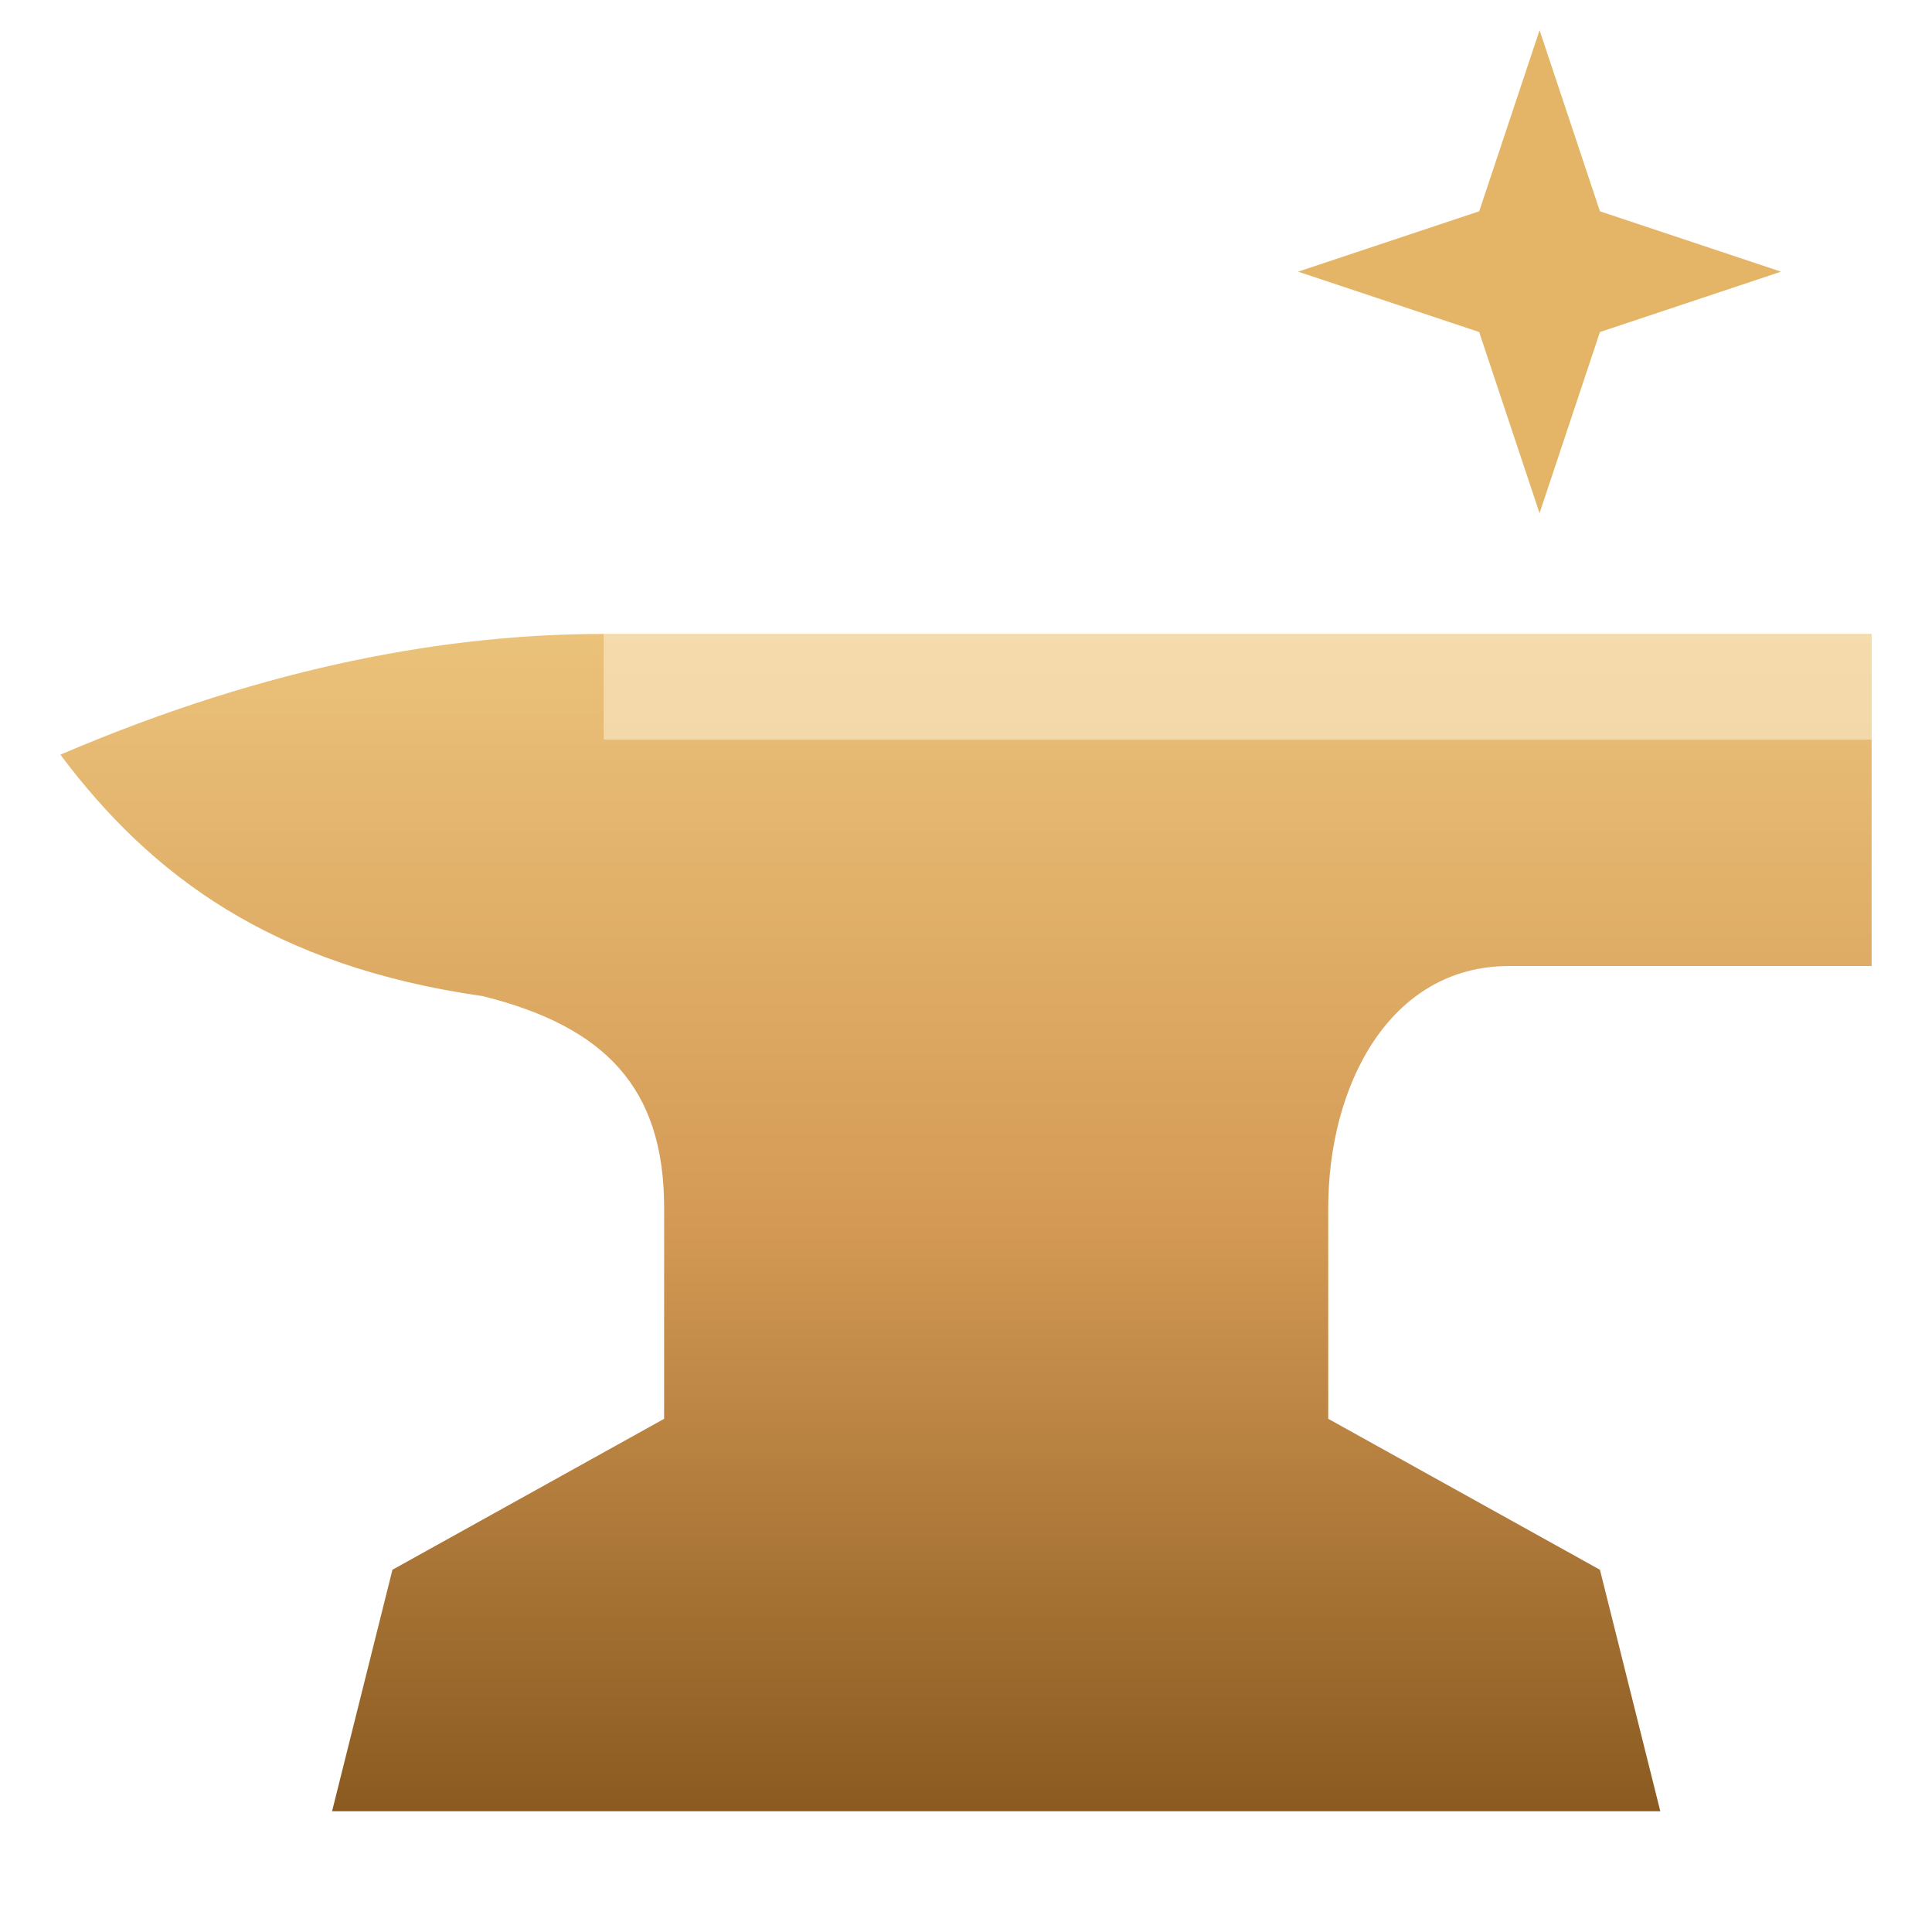
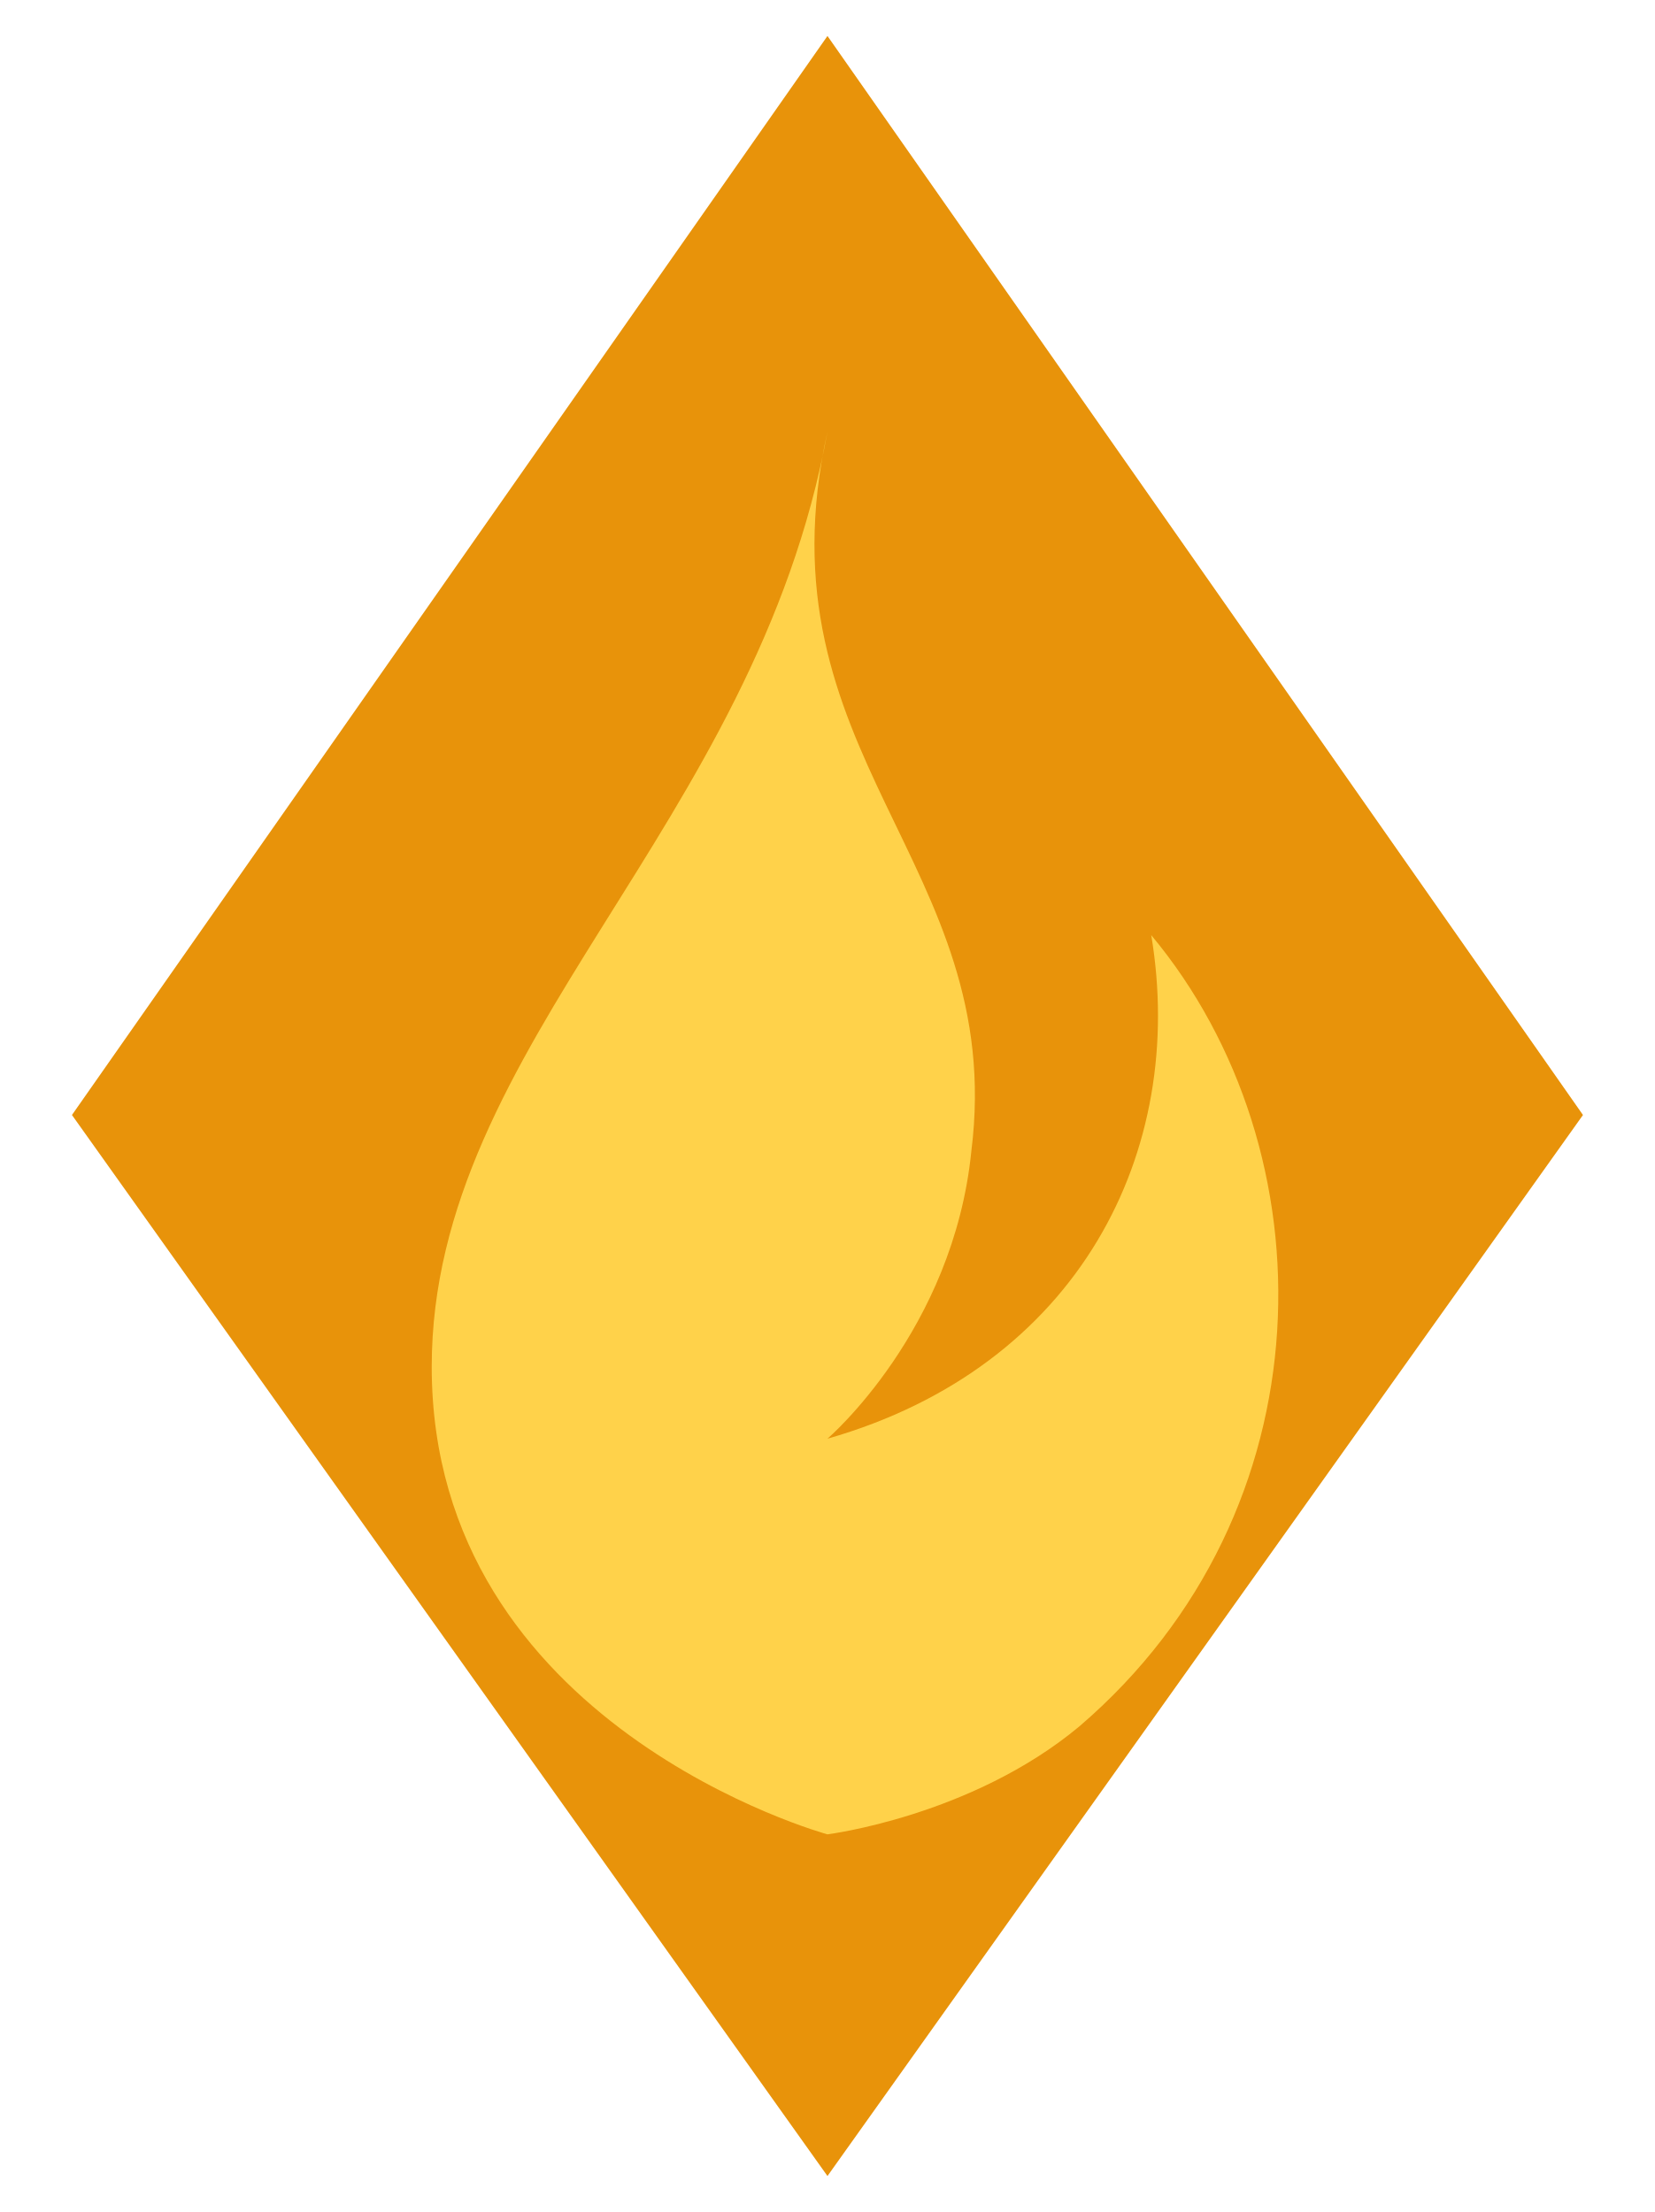
- <svg xmlns="http://www.w3.org/2000/svg" viewBox="0 0 64 64" width="64" height="64" role="img" aria-label="VULCAN">
-   <defs>
-     <linearGradient id="g" x1="0" y1="0" x2="0" y2="1">
-       <stop offset="0" stop-color="#EBC27A" />
-       <stop offset="0.5" stop-color="#D49A55" />
-       <stop offset="1" stop-color="#8A5A20" />
-     </linearGradient>
-   </defs>
-   <path d="M2 25 C9 22 15 21 20 21 L62 21 L62 32 L50 32 C46 32 44 36 44 40 L44 47 L53 52 L55 60 L11 60 L13 52 L22 47 L22 40 C22 36 20 34 16 33 C9 32 5 29 2 25 Z" fill="url(#g)" />
-   <rect x="20" y="21" width="42" height="3.5" fill="#FFF6E0" opacity=".5" />
-   <path d="M51 1 L53 7 L59 9 L53 11 L51 17 L49 11 L43 9 L49 7 Z" fill="#E5B567" />
+ <svg xmlns="http://www.w3.org/2000/svg" role="img" aria-label="VULCAN" viewBox="0 0 92 123">
+   <path d="M46 2 88 62 46 121 4 62Z" fill="#E8930A" />
+   <path d="M46 24c-4 18 10 24 8 40-1 10-8 16-8 16 14-4 20-16 18-28 10 12 10 32-4 44-6 5-14 6-14 6s-22-6-22-26c0-18 18-30 22-52Z" fill="#FFD24A" />
</svg>
